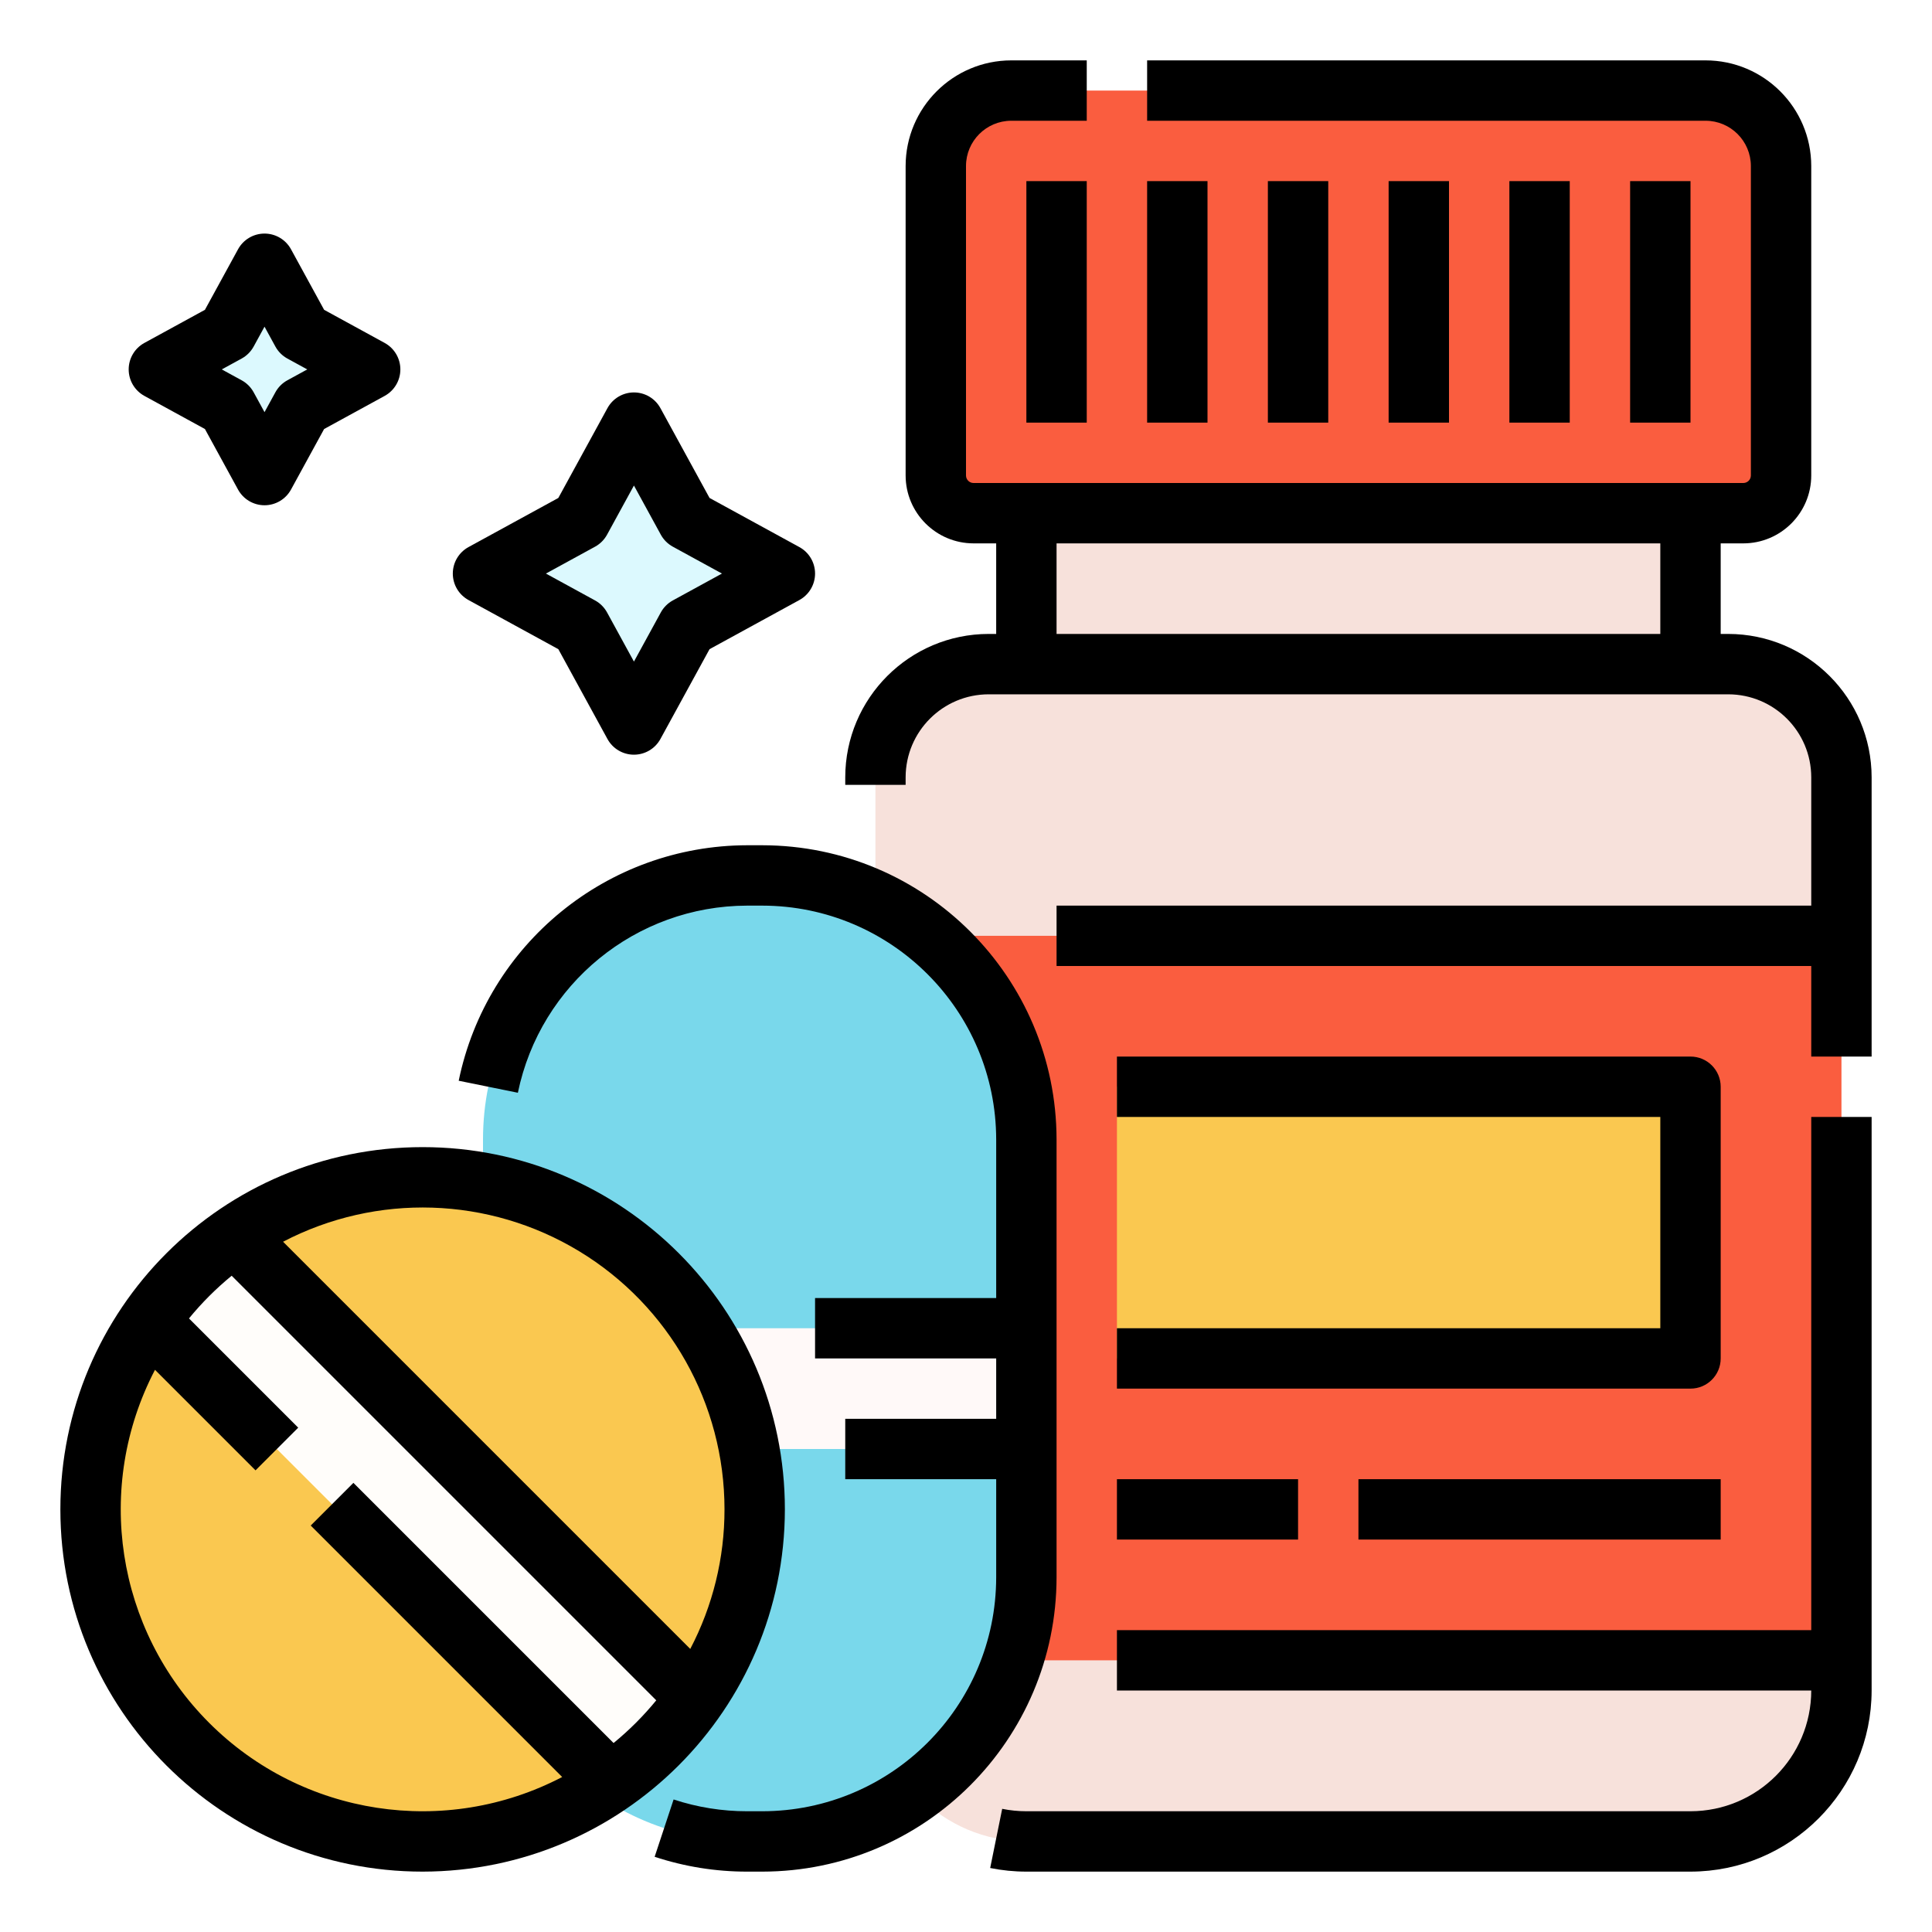
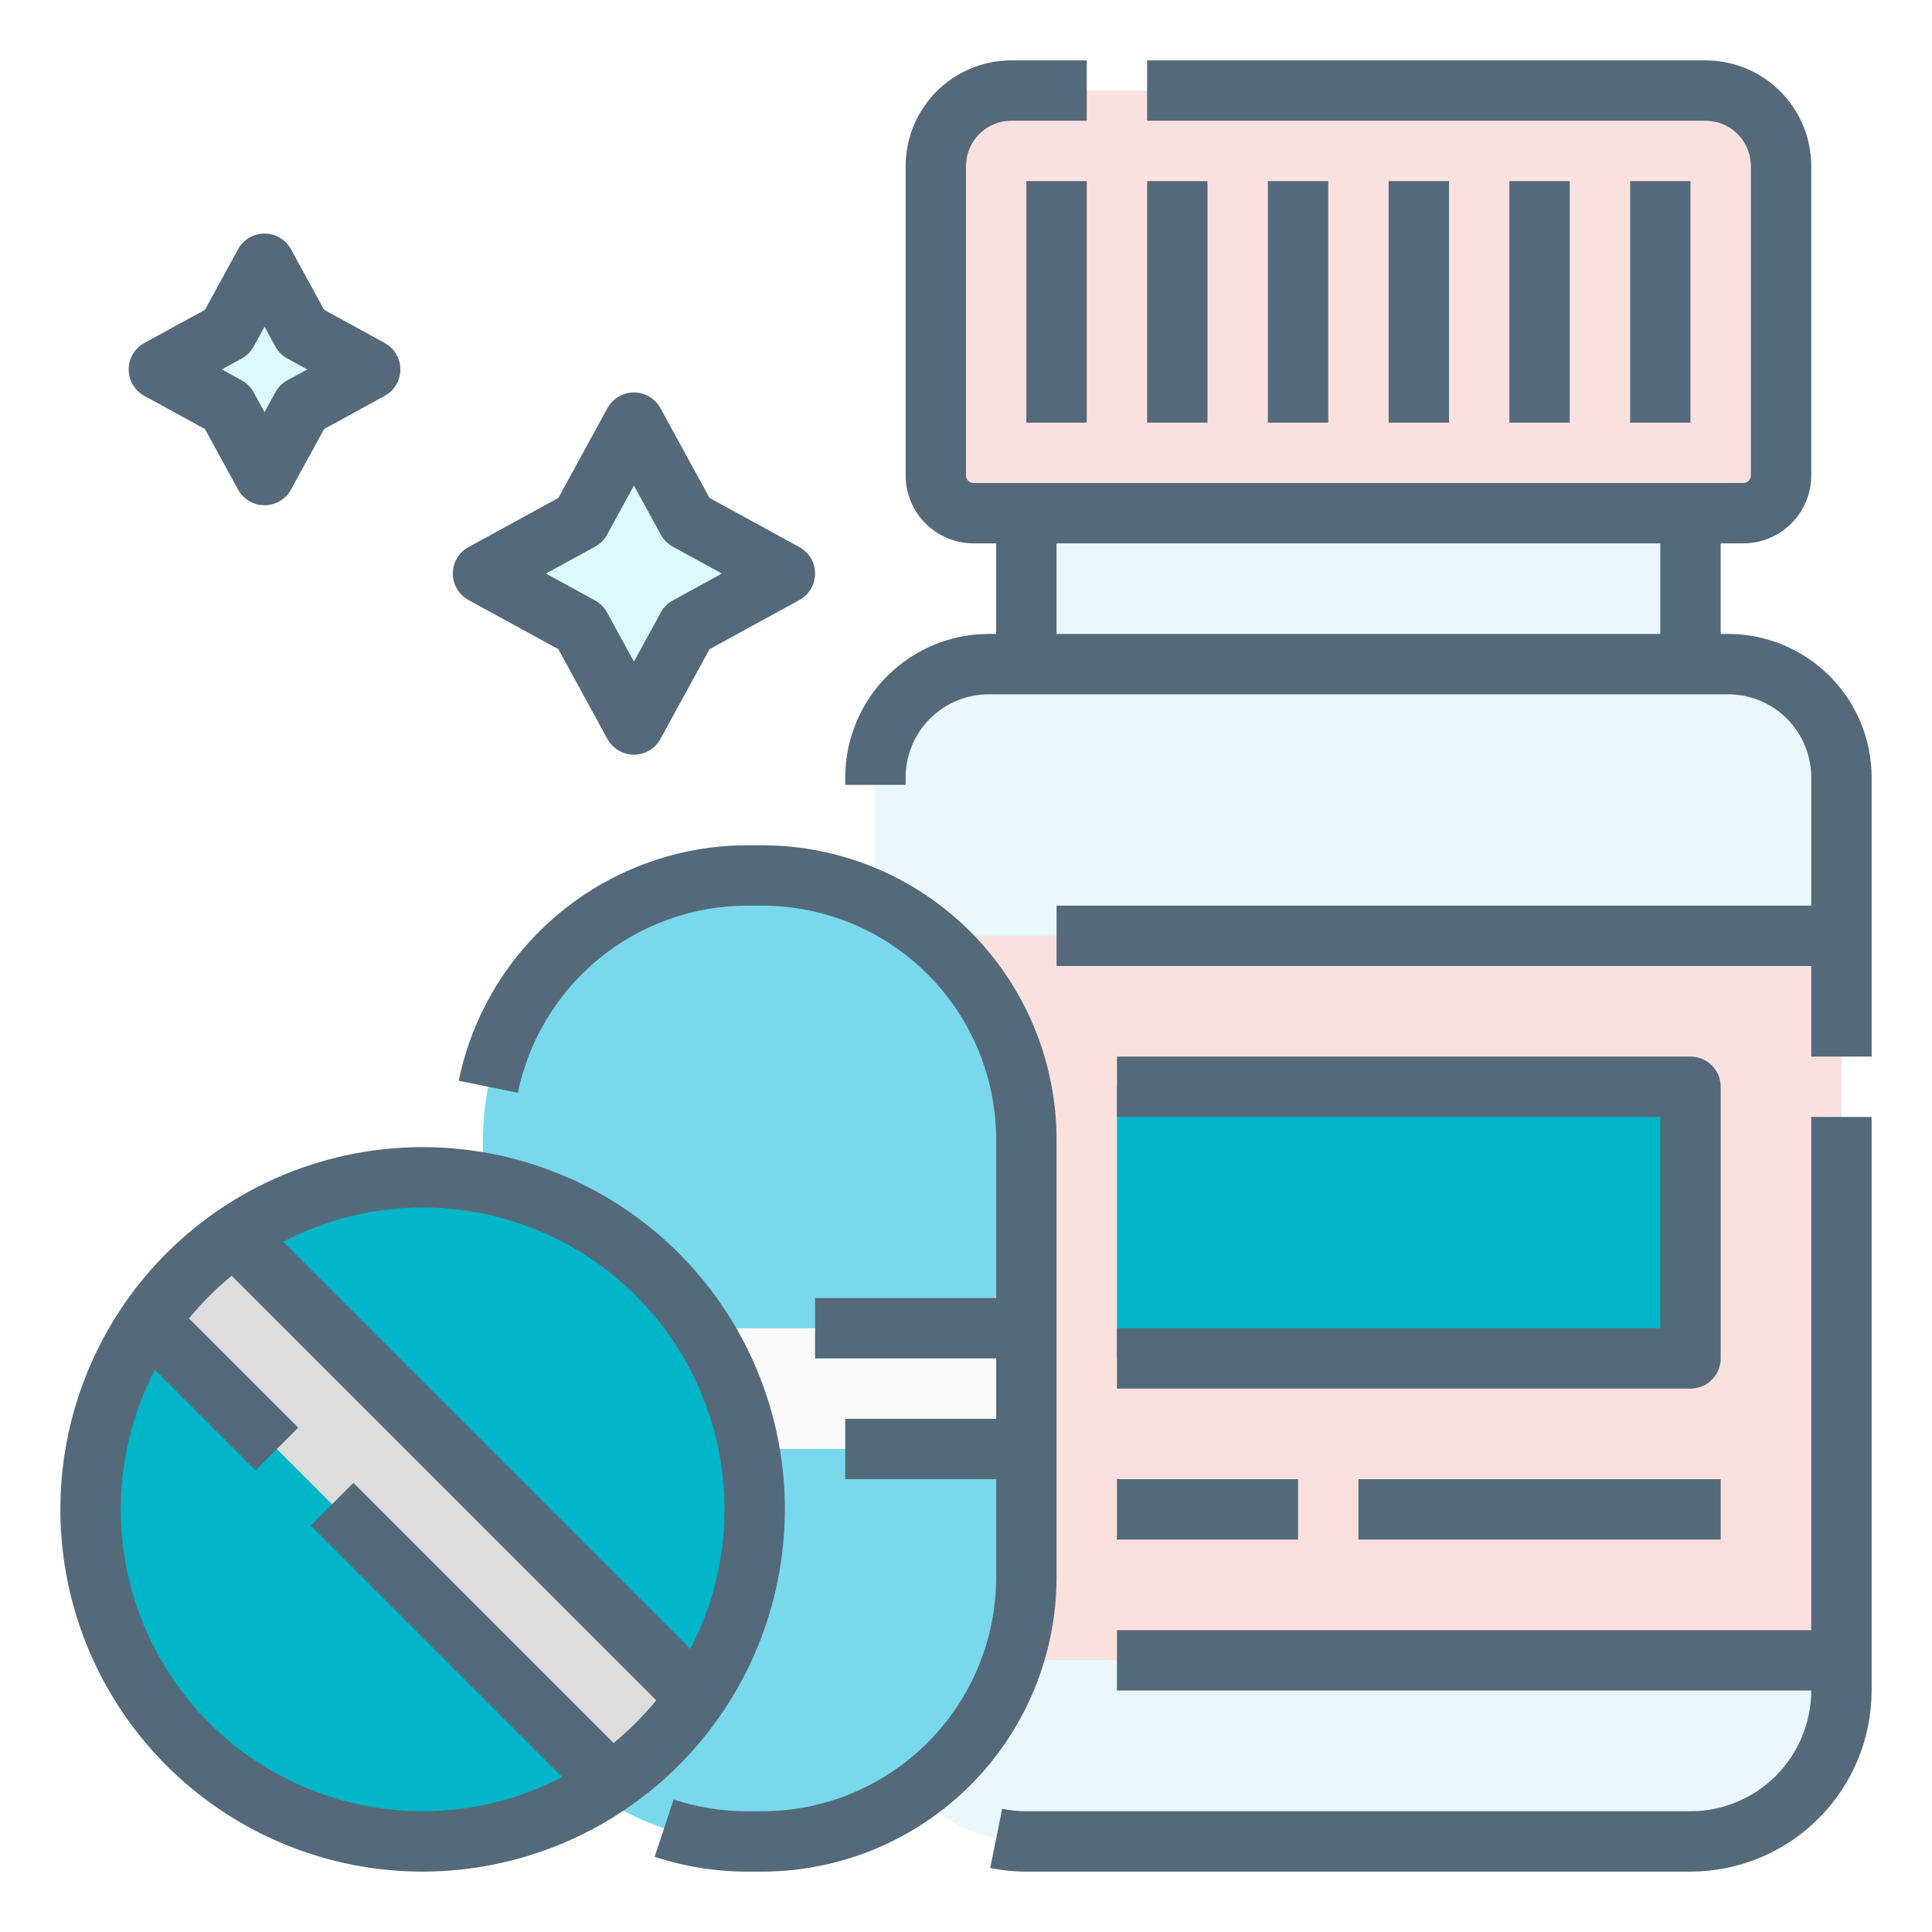
- <svg xmlns="http://www.w3.org/2000/svg" height="512" viewBox="0 0 512 512" width="512">
-   <g id="Filled_cutting_stroke_EX" data-name="Filled cutting stroke EX">
-     <g>
-       <g>
-         <g>
-           <path d="m458 176h-10v-40h-176v40h-10a30 30 0 0 0 -30 30v242a40 40 0 0 0 40 40h176a40 40 0 0 0 40-40v-242a30 30 0 0 0 -30-30z" fill="#f7e1db" />
-           <path d="m232 248h256v192h-256z" fill="#fa5d3f" />
-           <path d="m296 288h152v72h-152z" fill="#fac850" />
-           <path d="m268 24h184a20 20 0 0 1 20 20v82a10 10 0 0 1 -10 10h-204a10 10 0 0 1 -10-10v-82a20 20 0 0 1 20-20z" fill="#fa5d3f" />
-         </g>
-         <path d="m168 112 14.142 25.858 25.858 14.142-25.858 14.142-14.142 25.858-14.142-25.858-25.858-14.142 25.858-14.142z" fill="#dcf9fe" />
-       </g>
-       <g>
-         <rect fill="#79d8eb" height="256" rx="70" width="144" x="128" y="232" />
-         <path d="m184 352h88v32h-72z" fill="#fff9f8" />
-       </g>
-       <path d="m70.101 69.899-9.9 18.101-18.1 9.899 18.1 9.9 9.9 18.1 9.899-18.1 18.101-9.9-18.101-9.899z" fill="#dcf9fe" />
-       <g>
-         <circle cx="112" cy="400" fill="#fac850" r="88" />
-         <path d="m96 313.459h32v173.082h-32z" fill="#fffdfa" transform="matrix(.707 -.707 .707 .707 -250.039 196.353)" />
-         <g>
-           <path d="m296 352v16h152a8 8 0 0 0 8-8v-72a8 8 0 0 0 -8-8h-152v16h144v56z" />
-           <path d="m480 432h-184v16h184a32.036 32.036 0 0 1 -32 32h-176a32.276 32.276 0 0 1 -6.408-.64l-3.184 15.68a48.301 48.301 0 0 0 9.592.96h176a48.054 48.054 0 0 0 48-48v-152h-16z" />
-           <path d="m458 168h-2v-24h6a18.02 18.02 0 0 0 18-18v-82a28.031 28.031 0 0 0 -28-28h-148v16h148a12.014 12.014 0 0 1 12 12v82a2.002 2.002 0 0 1 -2 2h-204a2.002 2.002 0 0 1 -2-2v-82a12.014 12.014 0 0 1 12-12h20v-16h-20a28.031 28.031 0 0 0 -28 28v82a18.02 18.02 0 0 0 18 18h6v24h-2a38.043 38.043 0 0 0 -38 38v2h16v-2a22.025 22.025 0 0 1 22-22h196a22.025 22.025 0 0 1 22 22v34h-200v16h200v24h16v-74a38.043 38.043 0 0 0 -38-38zm-178 0v-24h160v24z" />
-           <path d="m272 48h16v64h-16z" />
-           <path d="m304 48h16v64h-16z" />
-           <path d="m336 48h16v64h-16z" />
-           <path d="m368 48h16v64h-16z" />
-           <path d="m400 48h16v64h-16z" />
-           <path d="m432 48h16v64h-16z" />
-           <path d="m296 392h48v16h-48z" />
-           <path d="m360 392h96v16h-96z" />
-           <path d="m124.161 159.019 23.802 13.018 13.018 23.802a8 8 0 0 0 14.038 0l13.018-23.802 23.802-13.018a8 8 0 0 0 0-14.038l-23.802-13.018-13.018-23.802a8 8 0 0 0 -14.038 0l-13.018 23.802-23.802 13.018a8 8 0 0 0 0 14.038zm33.536-14.142a8.004 8.004 0 0 0 3.18-3.18l7.123-13.025 7.123 13.024a8.004 8.004 0 0 0 3.18 3.18l13.025 7.123-13.024 7.123a8.004 8.004 0 0 0 -3.18 3.18l-7.123 13.025-7.123-13.024a8.004 8.004 0 0 0 -3.18-3.18l-13.025-7.123z" />
-           <path d="m280 302a78.088 78.088 0 0 0 -78-78h-4a78.213 78.213 0 0 0 -76.44 62.409l15.681 3.183a62.161 62.161 0 0 1 60.759-49.591h4a62.07 62.07 0 0 1 62 62v42h-48v16h48v16h-40v16h40v26a62.07 62.07 0 0 1 -62 62h-4a61.943 61.943 0 0 1 -19.488-3.122l-5.024 15.19a77.92 77.92 0 0 0 24.512 3.932h4a78.088 78.088 0 0 0 78-78z" />
-           <path d="m38.262 104.918 16.045 8.775 8.775 16.045a8.001 8.001 0 0 0 14.038 0l8.775-16.045 16.045-8.775a8.001 8.001 0 0 0 0-14.038l-16.045-8.775-8.774-16.045a8.001 8.001 0 0 0 -14.038 0l-8.775 16.045-16.045 8.774a8.001 8.001 0 0 0 0 14.038zm25.778-9.899a8.003 8.003 0 0 0 3.18-3.18l2.88-5.267 2.88 5.267a8.002 8.002 0 0 0 3.18 3.18l5.267 2.88-5.267 2.88a8.003 8.003 0 0 0 -3.18 3.18l-2.88 5.267-2.88-5.266a8.004 8.004 0 0 0 -3.18-3.18l-5.267-2.88z" />
-           <path d="m208 400a96 96 0 1 0 -96 96 96.109 96.109 0 0 0 96-96zm-16 0a79.512 79.512 0 0 1 -9.074 36.985l-107.91-107.911a79.982 79.982 0 0 1 116.985 70.926zm-29.396 61.918-68.947-68.947-11.313 11.313 66.641 66.642a79.982 79.982 0 0 1 -107.91-107.911l26.642 26.642 11.313-11.313-28.948-28.947a80.717 80.717 0 0 1 11.314-11.314l112.521 112.522a80.712 80.712 0 0 1 -11.314 11.314z" />
-         </g>
-       </g>
-     </g>
-   </g>
+ <svg xmlns="http://www.w3.org/2000/svg" width="512" height="512" viewBox="0 0 512 512" fill="none">
+   <path d="M458 176H448V136H272V176H262C254.044 176 246.413 179.161 240.787 184.787C235.161 190.413 232 198.044 232 206V448C232 458.609 236.214 468.783 243.716 476.284C251.217 483.786 261.391 488 272 488H448C458.609 488 468.783 483.786 476.284 476.284C483.786 468.783 488 458.609 488 448V206C488 198.044 484.839 190.413 479.213 184.787C473.587 179.161 465.956 176 458 176Z" fill="#E8F8FC" />
+   <path d="M232 248H488V440H232V248Z" fill="#FAE1DF" />
+   <path d="M296 288H448V360H296V288Z" fill="#00B6C8" />
+   <path d="M268 24H452C457.304 24 462.391 26.107 466.142 29.858C469.893 33.609 472 38.696 472 44V126C472 128.652 470.946 131.196 469.071 133.071C467.196 134.946 464.652 136 462 136H258C255.348 136 252.804 134.946 250.929 133.071C249.054 131.196 248 128.652 248 126V44C248 38.696 250.107 33.609 253.858 29.858C257.609 26.107 262.696 24 268 24V24Z" fill="#FAE1DF" />
+   <path d="M168 112L182.142 137.858L208 152L182.142 166.142L168 192L153.858 166.142L128 152L153.858 137.858L168 112Z" fill="#DCF9FE" />
+   <path d="M202 232H198C159.34 232 128 263.34 128 302V418C128 456.66 159.34 488 198 488H202C240.66 488 272 456.66 272 418V302C272 263.34 240.66 232 202 232Z" fill="#79D8EB" />
+   <path d="M184 352H272V384H200L184 352Z" fill="#FAFAFA" />
+   <path d="M70.102 69.899L60.202 88L42.102 97.899L60.202 107.799L70.102 125.899L80.001 107.799L98.102 97.899L80.001 88L70.102 69.899Z" fill="#DCF9FE" />
+   <path d="M112 488C160.601 488 200 448.601 200 400C200 351.399 160.601 312 112 312C63.399 312 24 351.399 24 400C24 448.601 63.399 488 112 488Z" fill="#00B6C8" />
+   <path d="M39.449 350.096L62.073 327.472L184.442 449.841L161.818 472.465L39.449 350.096Z" fill="#DDDDDD" />
+   <path d="M296 352V368H448C450.122 368 452.157 367.157 453.657 365.657C455.157 364.157 456 362.122 456 360V288C456 285.878 455.157 283.843 453.657 282.343C452.157 280.843 450.122 280 448 280H296V296H440V352H296Z" fill="#546A7B" />
+   <path d="M480 432H296V448H480C479.99 456.484 476.616 464.618 470.617 470.617C464.618 476.616 456.484 479.99 448 480H272C269.848 480.001 267.701 479.786 265.592 479.36L262.408 495.04C265.565 495.679 268.779 496.001 272 496H448C460.726 495.986 472.927 490.924 481.925 481.925C490.924 472.927 495.986 460.726 496 448V296H480V432Z" fill="#546A7B" />
+   <path d="M458 168H456V144H462C466.772 143.995 471.348 142.097 474.722 138.722C478.097 135.348 479.995 130.772 480 126V44C479.992 36.577 477.039 29.459 471.79 24.21C466.541 18.961 459.424 16.008 452 16H304V32H452C455.181 32.004 458.232 33.269 460.481 35.519C462.731 37.768 463.996 40.819 464 44V126C463.999 126.53 463.789 127.039 463.414 127.414C463.039 127.789 462.53 127.999 462 128H258C257.47 127.999 256.961 127.789 256.586 127.414C256.211 127.039 256.001 126.53 256 126V44C256.004 40.819 257.269 37.768 259.519 35.519C261.768 33.269 264.819 32.004 268 32H288V16H268C260.576 16.008 253.459 18.961 248.21 24.21C242.961 29.459 240.008 36.577 240 44V126C240.005 130.772 241.903 135.348 245.278 138.722C248.652 142.097 253.228 143.995 258 144H264V168H262C251.925 168.011 242.266 172.019 235.143 179.143C228.019 186.266 224.011 195.925 224 206V208H240V206C240.007 200.167 242.327 194.575 246.451 190.451C250.575 186.327 256.167 184.007 262 184H458C463.833 184.007 469.425 186.327 473.549 190.451C477.673 194.575 479.993 200.167 480 206V240H280V256H480V280H496V206C495.989 195.925 491.981 186.266 484.857 179.143C477.733 172.019 468.075 168.011 458 168V168ZM280 168V144H440V168H280Z" fill="#546A7B" />
+   <path d="M272 48H288V112H272V48Z" fill="#546A7B" />
+   <path d="M304 48H320V112H304V48Z" fill="#546A7B" />
+   <path d="M336 48H352V112H336V48Z" fill="#546A7B" />
+   <path d="M368 48H384V112H368V48Z" fill="#546A7B" />
+   <path d="M400 48H416V112H400V48Z" fill="#546A7B" />
+   <path d="M432 48H448V112H432V48Z" fill="#546A7B" />
+   <path d="M296 392H344V408H296V392Z" fill="#546A7B" />
+   <path d="M360 392H456V408H360V392Z" fill="#546A7B" />
+   <path d="M124.162 159.019L147.964 172.037L160.981 195.839C161.67 197.099 162.685 198.15 163.92 198.882C165.155 199.614 166.565 200 168 200C169.436 200 170.845 199.614 172.08 198.882C173.315 198.15 174.331 197.099 175.019 195.839L188.037 172.037L211.839 159.019C213.099 158.33 214.15 157.315 214.882 156.08C215.615 154.845 216.001 153.436 216.001 152C216.001 150.564 215.615 149.155 214.882 147.92C214.15 146.685 213.099 145.67 211.839 144.981L188.037 131.963L175.019 108.161C174.331 106.901 173.315 105.85 172.08 105.118C170.845 104.386 169.436 104 168 104C166.565 104 165.155 104.386 163.92 105.118C162.685 105.85 161.67 106.901 160.981 108.161L147.964 131.963L124.162 144.981C122.902 145.67 121.851 146.685 121.119 147.92C120.386 149.155 120 150.564 120 152C120 153.436 120.386 154.845 121.119 156.08C121.851 157.315 122.902 158.33 124.162 159.019ZM157.697 144.877C159.039 144.143 160.143 143.039 160.877 141.697L168 128.672L175.123 141.697C175.858 143.039 176.961 144.142 178.303 144.877L191.328 152L178.304 159.123C176.962 159.857 175.858 160.961 175.124 162.303L168 175.328L160.877 162.303C160.143 160.961 159.04 159.857 157.697 159.123L144.673 152L157.697 144.877Z" fill="#546A7B" />
+   <path d="M280.001 302C279.977 281.32 271.752 261.494 257.129 246.872C242.506 232.249 222.68 224.023 202.001 224H198.001C180.029 224.037 162.617 230.262 148.696 241.628C134.774 252.994 125.192 268.807 121.561 286.409L137.241 289.591C140.129 275.603 147.747 263.036 158.813 254.004C169.878 244.972 183.717 240.027 198.001 240H202.001C218.438 240.019 234.197 246.557 245.821 258.18C257.444 269.803 263.982 285.562 264.001 302V344H216.001V360H264.001V376H224.001V392H264.001V418C263.982 434.438 257.444 450.197 245.821 461.82C234.197 473.443 218.438 479.981 202.001 480H198.001C191.38 480.008 184.8 478.953 178.513 476.878L173.488 492.068C181.396 494.68 189.672 496.008 198.001 496H202.001C222.68 495.977 242.506 487.751 257.129 473.128C271.752 458.506 279.977 438.68 280.001 418V302Z" fill="#546A7B" />
+   <path d="M38.263 104.919L54.308 113.693L63.083 129.738C63.771 130.998 64.787 132.049 66.022 132.781C67.257 133.513 68.666 133.899 70.102 133.899C71.537 133.899 72.946 133.513 74.181 132.781C75.416 132.049 76.432 130.998 77.121 129.738L85.895 113.693L101.94 104.919C103.2 104.23 104.251 103.214 104.983 101.979C105.715 100.744 106.102 99.335 106.102 97.9C106.102 96.464 105.715 95.055 104.983 93.82C104.251 92.585 103.2 91.569 101.94 90.88L85.895 82.106L77.121 66.061C76.432 64.801 75.417 63.75 74.182 63.018C72.947 62.286 71.538 61.899 70.102 61.899C68.666 61.899 67.257 62.286 66.022 63.018C64.787 63.75 63.772 64.801 63.083 66.061L54.308 82.106L38.263 90.88C37.003 91.569 35.952 92.584 35.22 93.819C34.488 95.054 34.102 96.463 34.102 97.899C34.102 99.335 34.488 100.744 35.22 101.979C35.952 103.214 37.003 104.229 38.263 104.918V104.919ZM64.041 95.019C65.383 94.285 66.487 93.181 67.221 91.839L70.101 86.572L72.981 91.839C73.715 93.181 74.819 94.285 76.161 95.019L81.428 97.899L76.161 100.779C74.819 101.513 73.715 102.617 72.981 103.959L70.101 109.226L67.221 103.96C66.487 102.618 65.383 101.514 64.041 100.78L58.774 97.9L64.041 95.019Z" fill="#546A7B" />
+   <path d="M208 400C208 381.013 202.37 362.452 191.821 346.665C181.273 330.878 166.279 318.574 148.738 311.308C131.196 304.042 111.894 302.14 93.271 305.845C74.649 309.549 57.544 318.692 44.118 332.118C30.692 345.544 21.549 362.649 17.845 381.271C14.14 399.894 16.042 419.196 23.308 436.738C30.574 454.279 42.878 469.273 58.665 479.821C74.452 490.37 93.013 496 112 496C137.452 495.971 161.853 485.848 179.851 467.851C197.848 449.853 207.971 425.452 208 400V400ZM192 400C192.016 412.881 188.902 425.574 182.926 436.985L75.015 329.074C87.208 322.712 100.834 319.601 114.579 320.041C128.325 320.482 141.724 324.459 153.484 331.588C165.244 338.718 174.967 348.76 181.713 360.743C188.46 372.727 192.003 386.248 192 400V400ZM162.604 461.918L93.657 392.971L82.343 404.284L148.985 470.926C133.892 478.802 116.681 481.656 99.855 479.075C83.028 476.494 67.464 468.611 55.426 456.573C43.389 444.536 35.507 428.972 32.925 412.145C30.344 395.319 33.199 378.107 41.075 363.015L67.716 389.657L79.03 378.343L50.082 349.396C53.47 345.259 57.26 341.469 61.396 338.082L173.918 450.604C170.531 454.741 166.74 458.531 162.604 461.918V461.918Z" fill="#546A7B" />
</svg>
